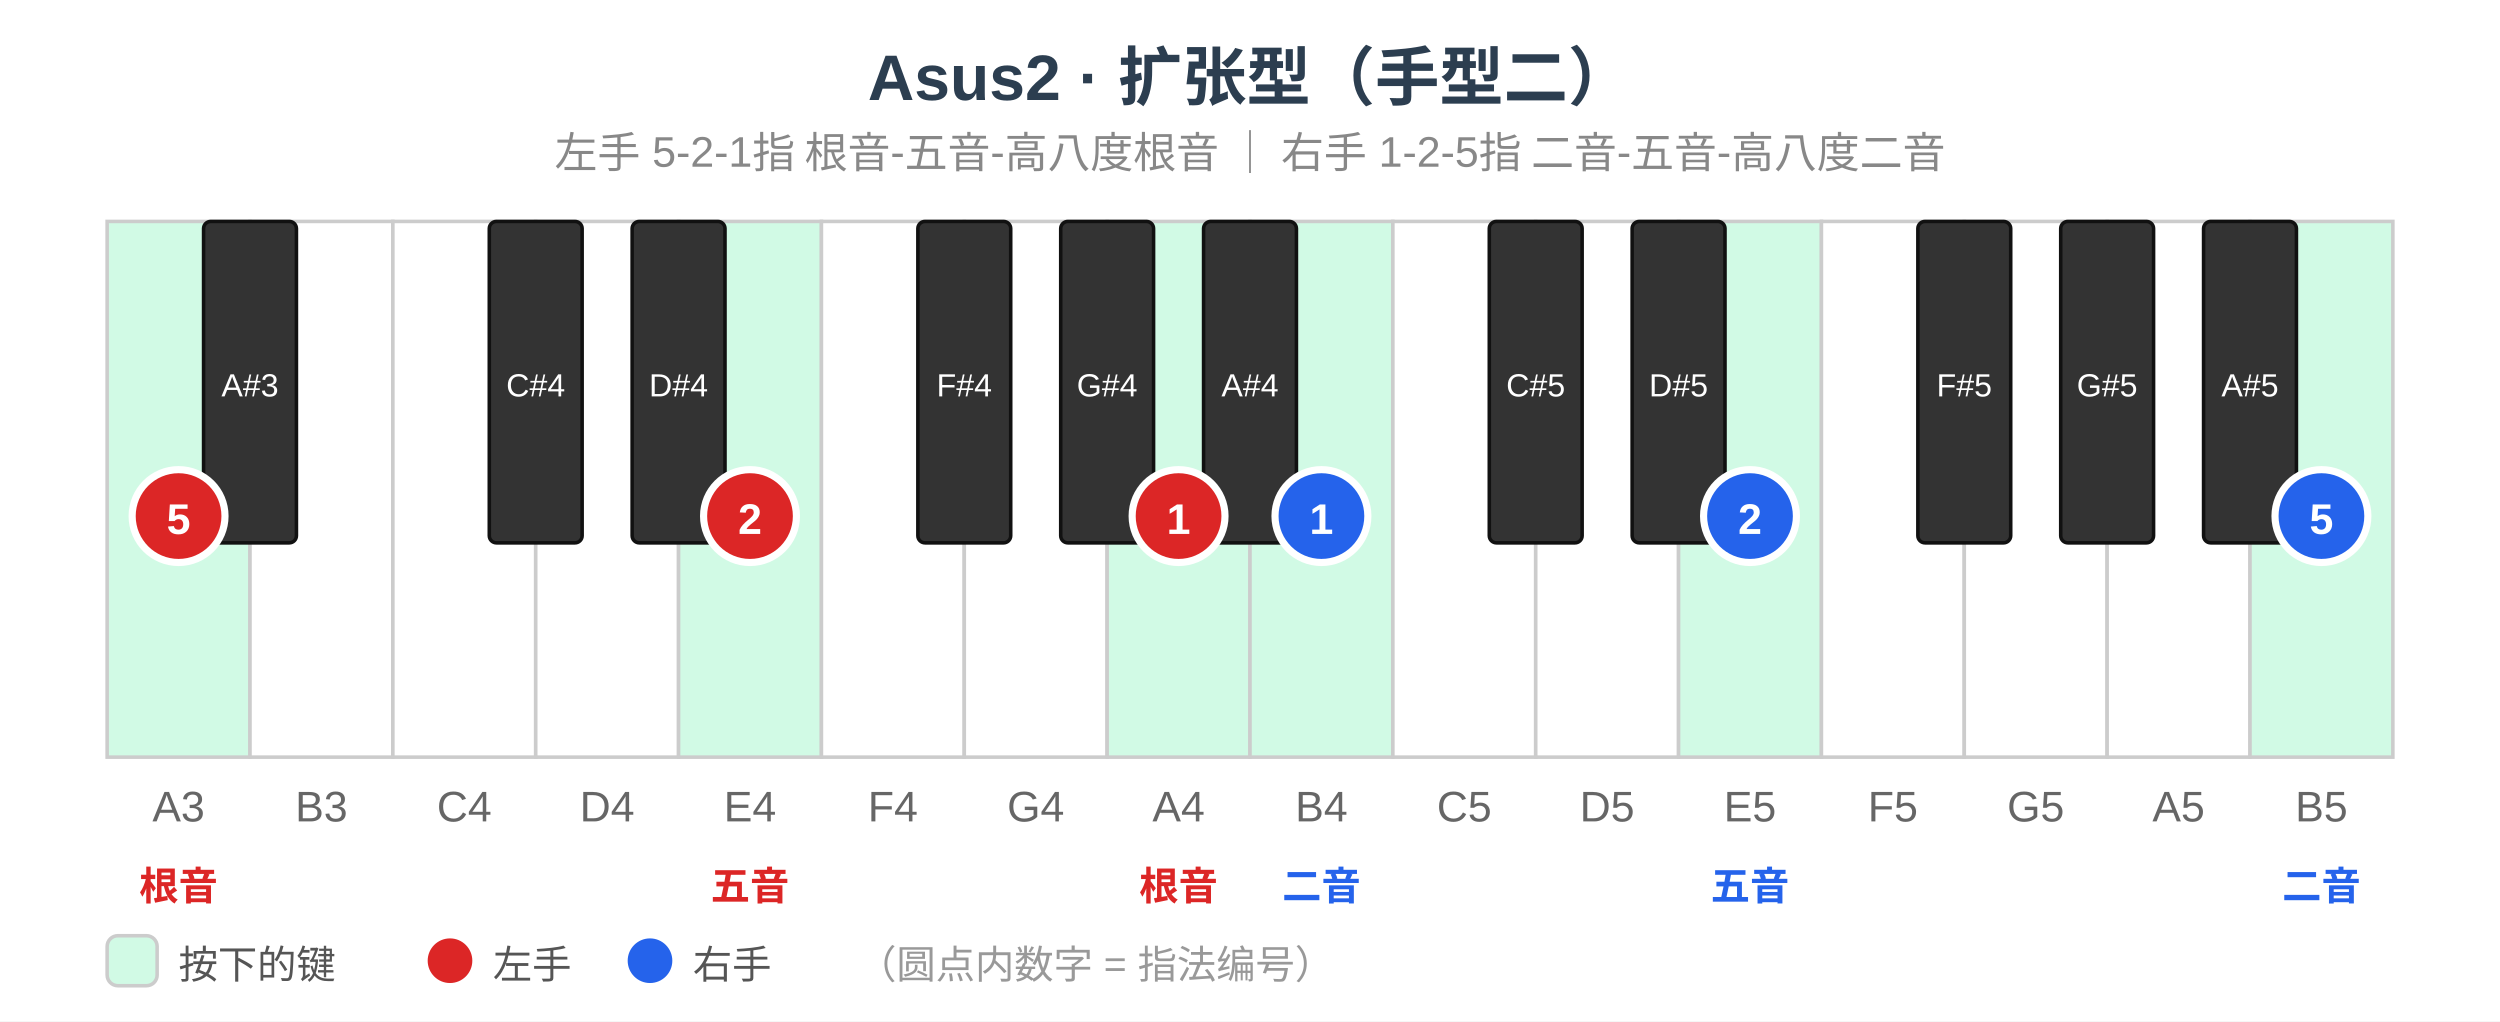
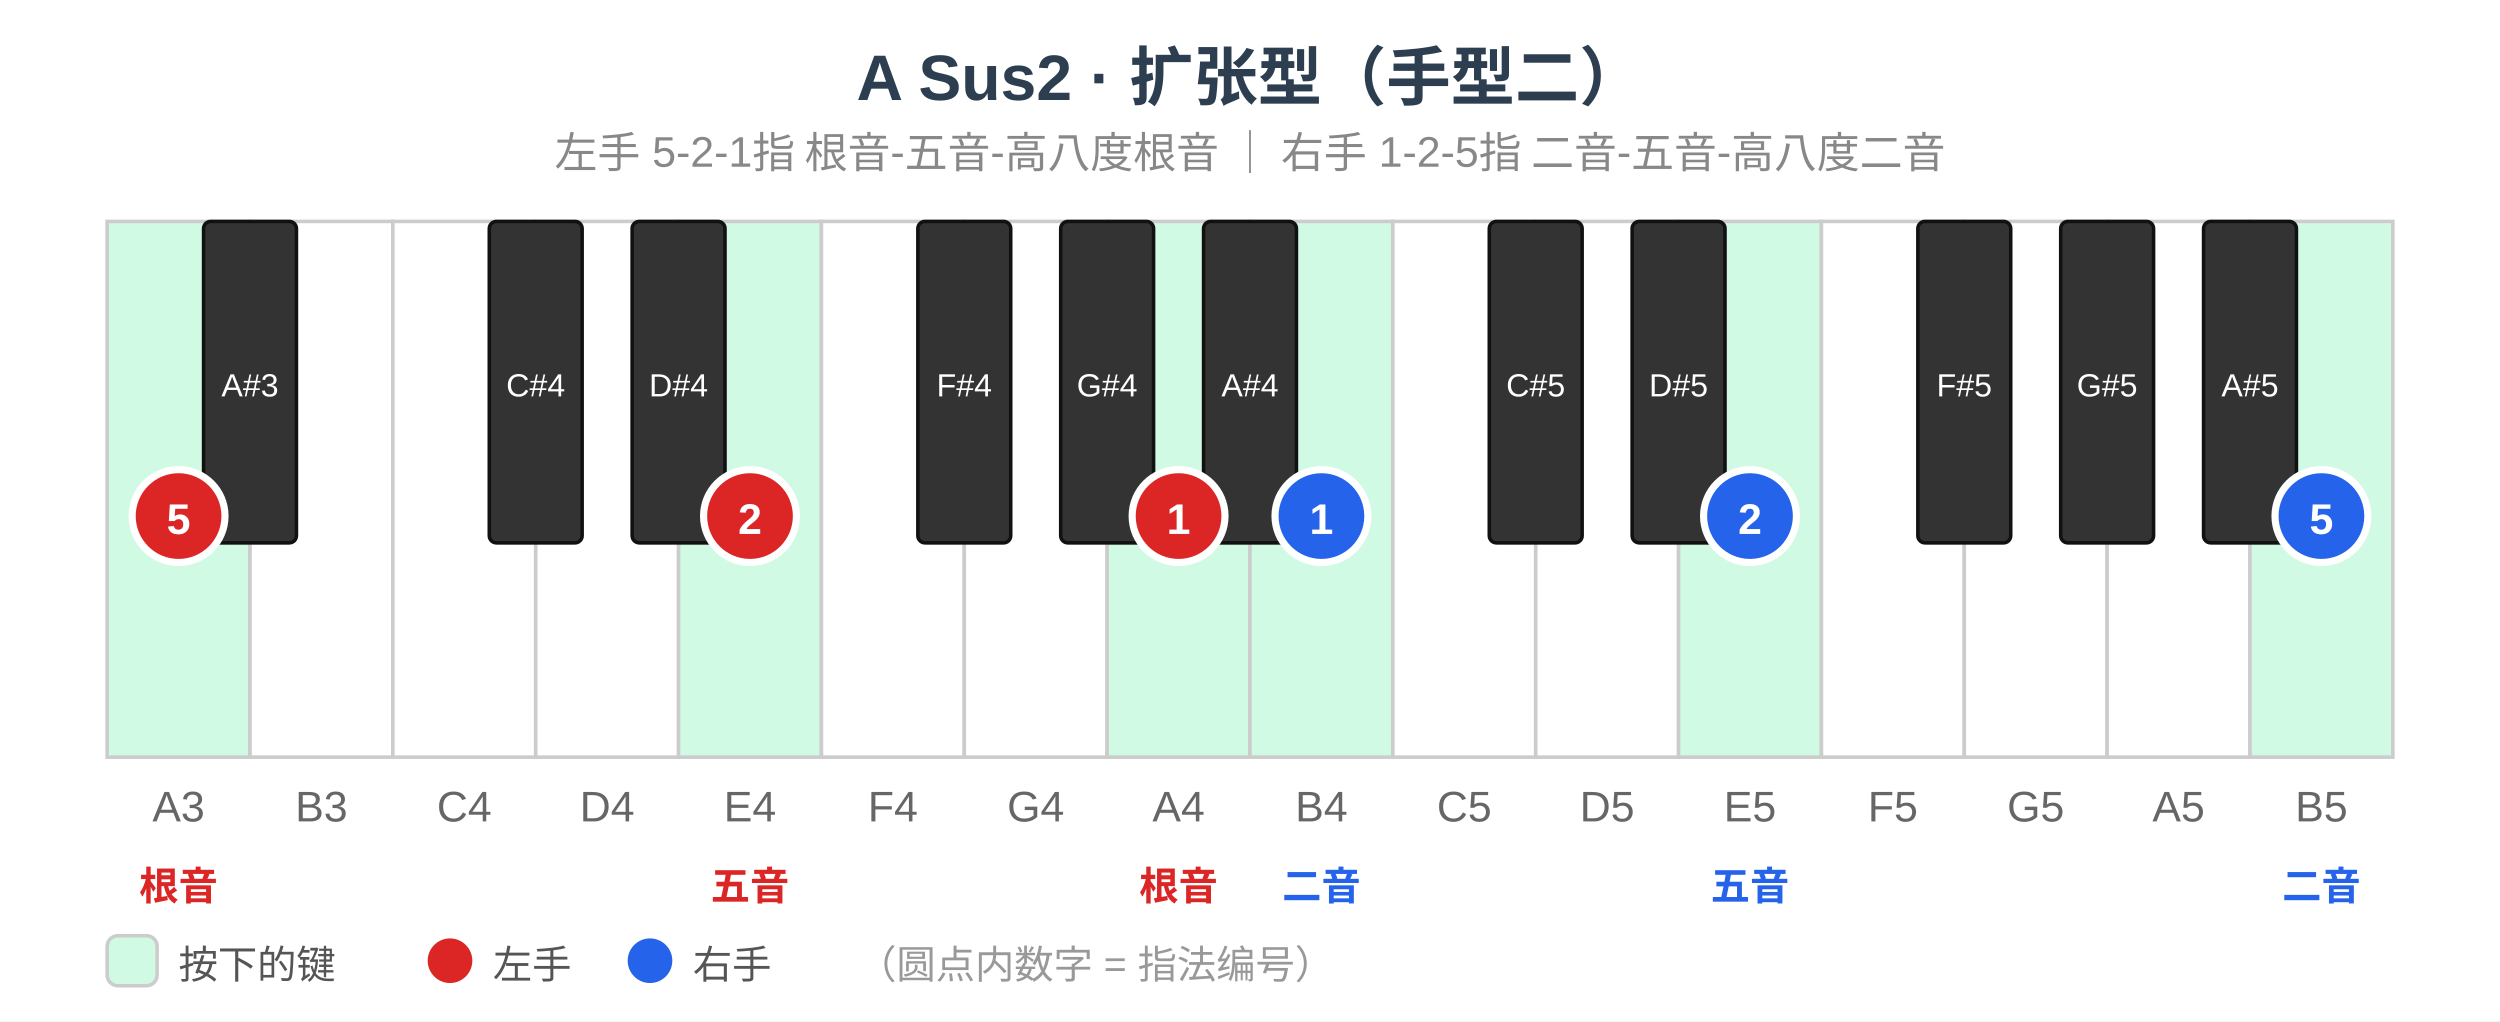
<svg xmlns="http://www.w3.org/2000/svg" viewBox="0 0 700 286" width="700" height="286">
  <rect width="700" height="286" fill="#ffffff" />
-   <text x="350.0" y="28" text-anchor="middle" font-family="Arial,sans-serif" font-size="18" font-weight="bold" fill="#2c3e50">Asus2 · 扩张型（手型二）</text>
+   <text x="350.0" y="28" text-anchor="middle" font-family="Arial,sans-serif" font-size="18" font-weight="bold" fill="#2c3e50">A Sus2 · 扩张型（手型二）</text>
  <text x="350.0" y="47" text-anchor="middle" font-family="Arial,sans-serif" font-size="12" fill="#888">左手 5-2-1指 根音-五音-高八度根音 ｜ 右手 1-2-5指 二音-五音-高八度二音</text>
  <rect x="30.0" y="62" width="40" height="150" fill="#d1fae5" stroke="#ccc" stroke-width="1" />
  <text x="50.0" y="230" text-anchor="middle" font-family="Arial,sans-serif" font-size="12" fill="#666">A3</text>
  <rect x="70.0" y="62" width="40" height="150" fill="white" stroke="#ccc" stroke-width="1" />
  <text x="90.0" y="230" text-anchor="middle" font-family="Arial,sans-serif" font-size="12" fill="#666">B3</text>
  <rect x="110.0" y="62" width="40" height="150" fill="white" stroke="#ccc" stroke-width="1" />
  <text x="130.0" y="230" text-anchor="middle" font-family="Arial,sans-serif" font-size="12" fill="#666">C4</text>
  <rect x="150.0" y="62" width="40" height="150" fill="white" stroke="#ccc" stroke-width="1" />
  <text x="170.0" y="230" text-anchor="middle" font-family="Arial,sans-serif" font-size="12" fill="#666">D4</text>
  <rect x="190.0" y="62" width="40" height="150" fill="#d1fae5" stroke="#ccc" stroke-width="1" />
  <text x="210.0" y="230" text-anchor="middle" font-family="Arial,sans-serif" font-size="12" fill="#666">E4</text>
  <rect x="230.0" y="62" width="40" height="150" fill="white" stroke="#ccc" stroke-width="1" />
  <text x="250.0" y="230" text-anchor="middle" font-family="Arial,sans-serif" font-size="12" fill="#666">F4</text>
  <rect x="270.0" y="62" width="40" height="150" fill="white" stroke="#ccc" stroke-width="1" />
  <text x="290.0" y="230" text-anchor="middle" font-family="Arial,sans-serif" font-size="12" fill="#666">G4</text>
  <rect x="310.0" y="62" width="40" height="150" fill="#d1fae5" stroke="#ccc" stroke-width="1" />
  <text x="330.0" y="230" text-anchor="middle" font-family="Arial,sans-serif" font-size="12" fill="#666">A4</text>
  <rect x="350.0" y="62" width="40" height="150" fill="#d1fae5" stroke="#ccc" stroke-width="1" />
  <text x="370.0" y="230" text-anchor="middle" font-family="Arial,sans-serif" font-size="12" fill="#666">B4</text>
  <rect x="390.0" y="62" width="40" height="150" fill="white" stroke="#ccc" stroke-width="1" />
  <text x="410.0" y="230" text-anchor="middle" font-family="Arial,sans-serif" font-size="12" fill="#666">C5</text>
  <rect x="430.0" y="62" width="40" height="150" fill="white" stroke="#ccc" stroke-width="1" />
  <text x="450.0" y="230" text-anchor="middle" font-family="Arial,sans-serif" font-size="12" fill="#666">D5</text>
  <rect x="470.0" y="62" width="40" height="150" fill="#d1fae5" stroke="#ccc" stroke-width="1" />
  <text x="490.0" y="230" text-anchor="middle" font-family="Arial,sans-serif" font-size="12" fill="#666">E5</text>
  <rect x="510.0" y="62" width="40" height="150" fill="white" stroke="#ccc" stroke-width="1" />
  <text x="530.0" y="230" text-anchor="middle" font-family="Arial,sans-serif" font-size="12" fill="#666">F5</text>
  <rect x="550.0" y="62" width="40" height="150" fill="white" stroke="#ccc" stroke-width="1" />
  <text x="570.0" y="230" text-anchor="middle" font-family="Arial,sans-serif" font-size="12" fill="#666">G5</text>
  <rect x="590.0" y="62" width="40" height="150" fill="white" stroke="#ccc" stroke-width="1" />
  <text x="610.0" y="230" text-anchor="middle" font-family="Arial,sans-serif" font-size="12" fill="#666">A5</text>
  <rect x="630.0" y="62" width="40" height="150" fill="#d1fae5" stroke="#ccc" stroke-width="1" />
  <text x="650.0" y="230" text-anchor="middle" font-family="Arial,sans-serif" font-size="12" fill="#666">B5</text>
  <rect x="57.0" y="62" width="26" height="90" fill="#333" stroke="#111" stroke-width="1" rx="2" />
  <text x="70.0" y="111.0" text-anchor="middle" font-family="Arial,sans-serif" font-size="9" fill="#fff">A#3</text>
  <rect x="137.0" y="62" width="26" height="90" fill="#333" stroke="#111" stroke-width="1" rx="2" />
  <text x="150.0" y="111.0" text-anchor="middle" font-family="Arial,sans-serif" font-size="9" fill="#fff">C#4</text>
  <rect x="177.0" y="62" width="26" height="90" fill="#333" stroke="#111" stroke-width="1" rx="2" />
  <text x="190.0" y="111.0" text-anchor="middle" font-family="Arial,sans-serif" font-size="9" fill="#fff">D#4</text>
  <rect x="257.0" y="62" width="26" height="90" fill="#333" stroke="#111" stroke-width="1" rx="2" />
  <text x="270.0" y="111.0" text-anchor="middle" font-family="Arial,sans-serif" font-size="9" fill="#fff">F#4</text>
  <rect x="297.0" y="62" width="26" height="90" fill="#333" stroke="#111" stroke-width="1" rx="2" />
  <text x="310.0" y="111.0" text-anchor="middle" font-family="Arial,sans-serif" font-size="9" fill="#fff">G#4</text>
  <rect x="337.0" y="62" width="26" height="90" fill="#333" stroke="#111" stroke-width="1" rx="2" />
  <text x="350.0" y="111.0" text-anchor="middle" font-family="Arial,sans-serif" font-size="9" fill="#fff">A#4</text>
  <rect x="417.0" y="62" width="26" height="90" fill="#333" stroke="#111" stroke-width="1" rx="2" />
  <text x="430.0" y="111.0" text-anchor="middle" font-family="Arial,sans-serif" font-size="9" fill="#fff">C#5</text>
  <rect x="457.0" y="62" width="26" height="90" fill="#333" stroke="#111" stroke-width="1" rx="2" />
  <text x="470.0" y="111.0" text-anchor="middle" font-family="Arial,sans-serif" font-size="9" fill="#fff">D#5</text>
  <rect x="537.0" y="62" width="26" height="90" fill="#333" stroke="#111" stroke-width="1" rx="2" />
  <text x="550.0" y="111.0" text-anchor="middle" font-family="Arial,sans-serif" font-size="9" fill="#fff">F#5</text>
  <rect x="577.0" y="62" width="26" height="90" fill="#333" stroke="#111" stroke-width="1" rx="2" />
  <text x="590.0" y="111.0" text-anchor="middle" font-family="Arial,sans-serif" font-size="9" fill="#fff">G#5</text>
  <rect x="617.0" y="62" width="26" height="90" fill="#333" stroke="#111" stroke-width="1" rx="2" />
  <text x="630.0" y="111.0" text-anchor="middle" font-family="Arial,sans-serif" font-size="9" fill="#fff">A#5</text>
  <circle cx="50.0" cy="144.5" r="13" fill="#dc2626" stroke="white" stroke-width="2" />
  <text x="50.0" y="149.5" text-anchor="middle" font-family="Arial,sans-serif" font-size="12" font-weight="bold" fill="white">5</text>
  <text x="50.0" y="252" text-anchor="middle" font-family="Arial,sans-serif" font-size="11" font-weight="bold" fill="#dc2626">根音</text>
  <circle cx="210.0" cy="144.5" r="13" fill="#dc2626" stroke="white" stroke-width="2" />
  <text x="210.0" y="149.5" text-anchor="middle" font-family="Arial,sans-serif" font-size="12" font-weight="bold" fill="white">2</text>
  <text x="210.0" y="252" text-anchor="middle" font-family="Arial,sans-serif" font-size="11" font-weight="bold" fill="#dc2626">五音</text>
  <circle cx="330.0" cy="144.5" r="13" fill="#dc2626" stroke="white" stroke-width="2" />
  <text x="330.0" y="149.5" text-anchor="middle" font-family="Arial,sans-serif" font-size="12" font-weight="bold" fill="white">1</text>
  <text x="330.0" y="252" text-anchor="middle" font-family="Arial,sans-serif" font-size="11" font-weight="bold" fill="#dc2626">根音</text>
  <circle cx="370.0" cy="144.5" r="13" fill="#2563eb" stroke="white" stroke-width="2" />
  <text x="370.0" y="149.5" text-anchor="middle" font-family="Arial,sans-serif" font-size="12" font-weight="bold" fill="white">1</text>
  <text x="370.0" y="252" text-anchor="middle" font-family="Arial,sans-serif" font-size="11" font-weight="bold" fill="#2563eb">二音</text>
  <circle cx="490.0" cy="144.5" r="13" fill="#2563eb" stroke="white" stroke-width="2" />
  <text x="490.0" y="149.5" text-anchor="middle" font-family="Arial,sans-serif" font-size="12" font-weight="bold" fill="white">2</text>
  <text x="490.0" y="252" text-anchor="middle" font-family="Arial,sans-serif" font-size="11" font-weight="bold" fill="#2563eb">五音</text>
  <circle cx="650.0" cy="144.5" r="13" fill="#2563eb" stroke="white" stroke-width="2" />
  <text x="650.0" y="149.5" text-anchor="middle" font-family="Arial,sans-serif" font-size="12" font-weight="bold" fill="white">5</text>
  <text x="650.0" y="252" text-anchor="middle" font-family="Arial,sans-serif" font-size="11" font-weight="bold" fill="#2563eb">二音</text>
  <rect x="30.0" y="262" width="14" height="14" rx="3" fill="#d1fae5" stroke="#ccc" stroke-width="1" />
  <text x="50.0" y="274" font-family="Arial,sans-serif" font-size="11" fill="#555">按下的键</text>
  <circle cx="126.0" cy="269" r="7" fill="#dc2626" stroke="white" stroke-width="1.5" />
  <text x="138.0" y="274" font-family="Arial,sans-serif" font-size="11" fill="#555">左手</text>
  <circle cx="182.0" cy="269" r="7" fill="#2563eb" stroke="white" stroke-width="1.5" />
  <text x="194.0" y="274" font-family="Arial,sans-serif" font-size="11" fill="#555">右手</text>
  <text x="240.0" y="274" font-family="Arial,sans-serif" font-size="11" fill="#999">（圆点内数字 = 指法编号）</text>
</svg>
